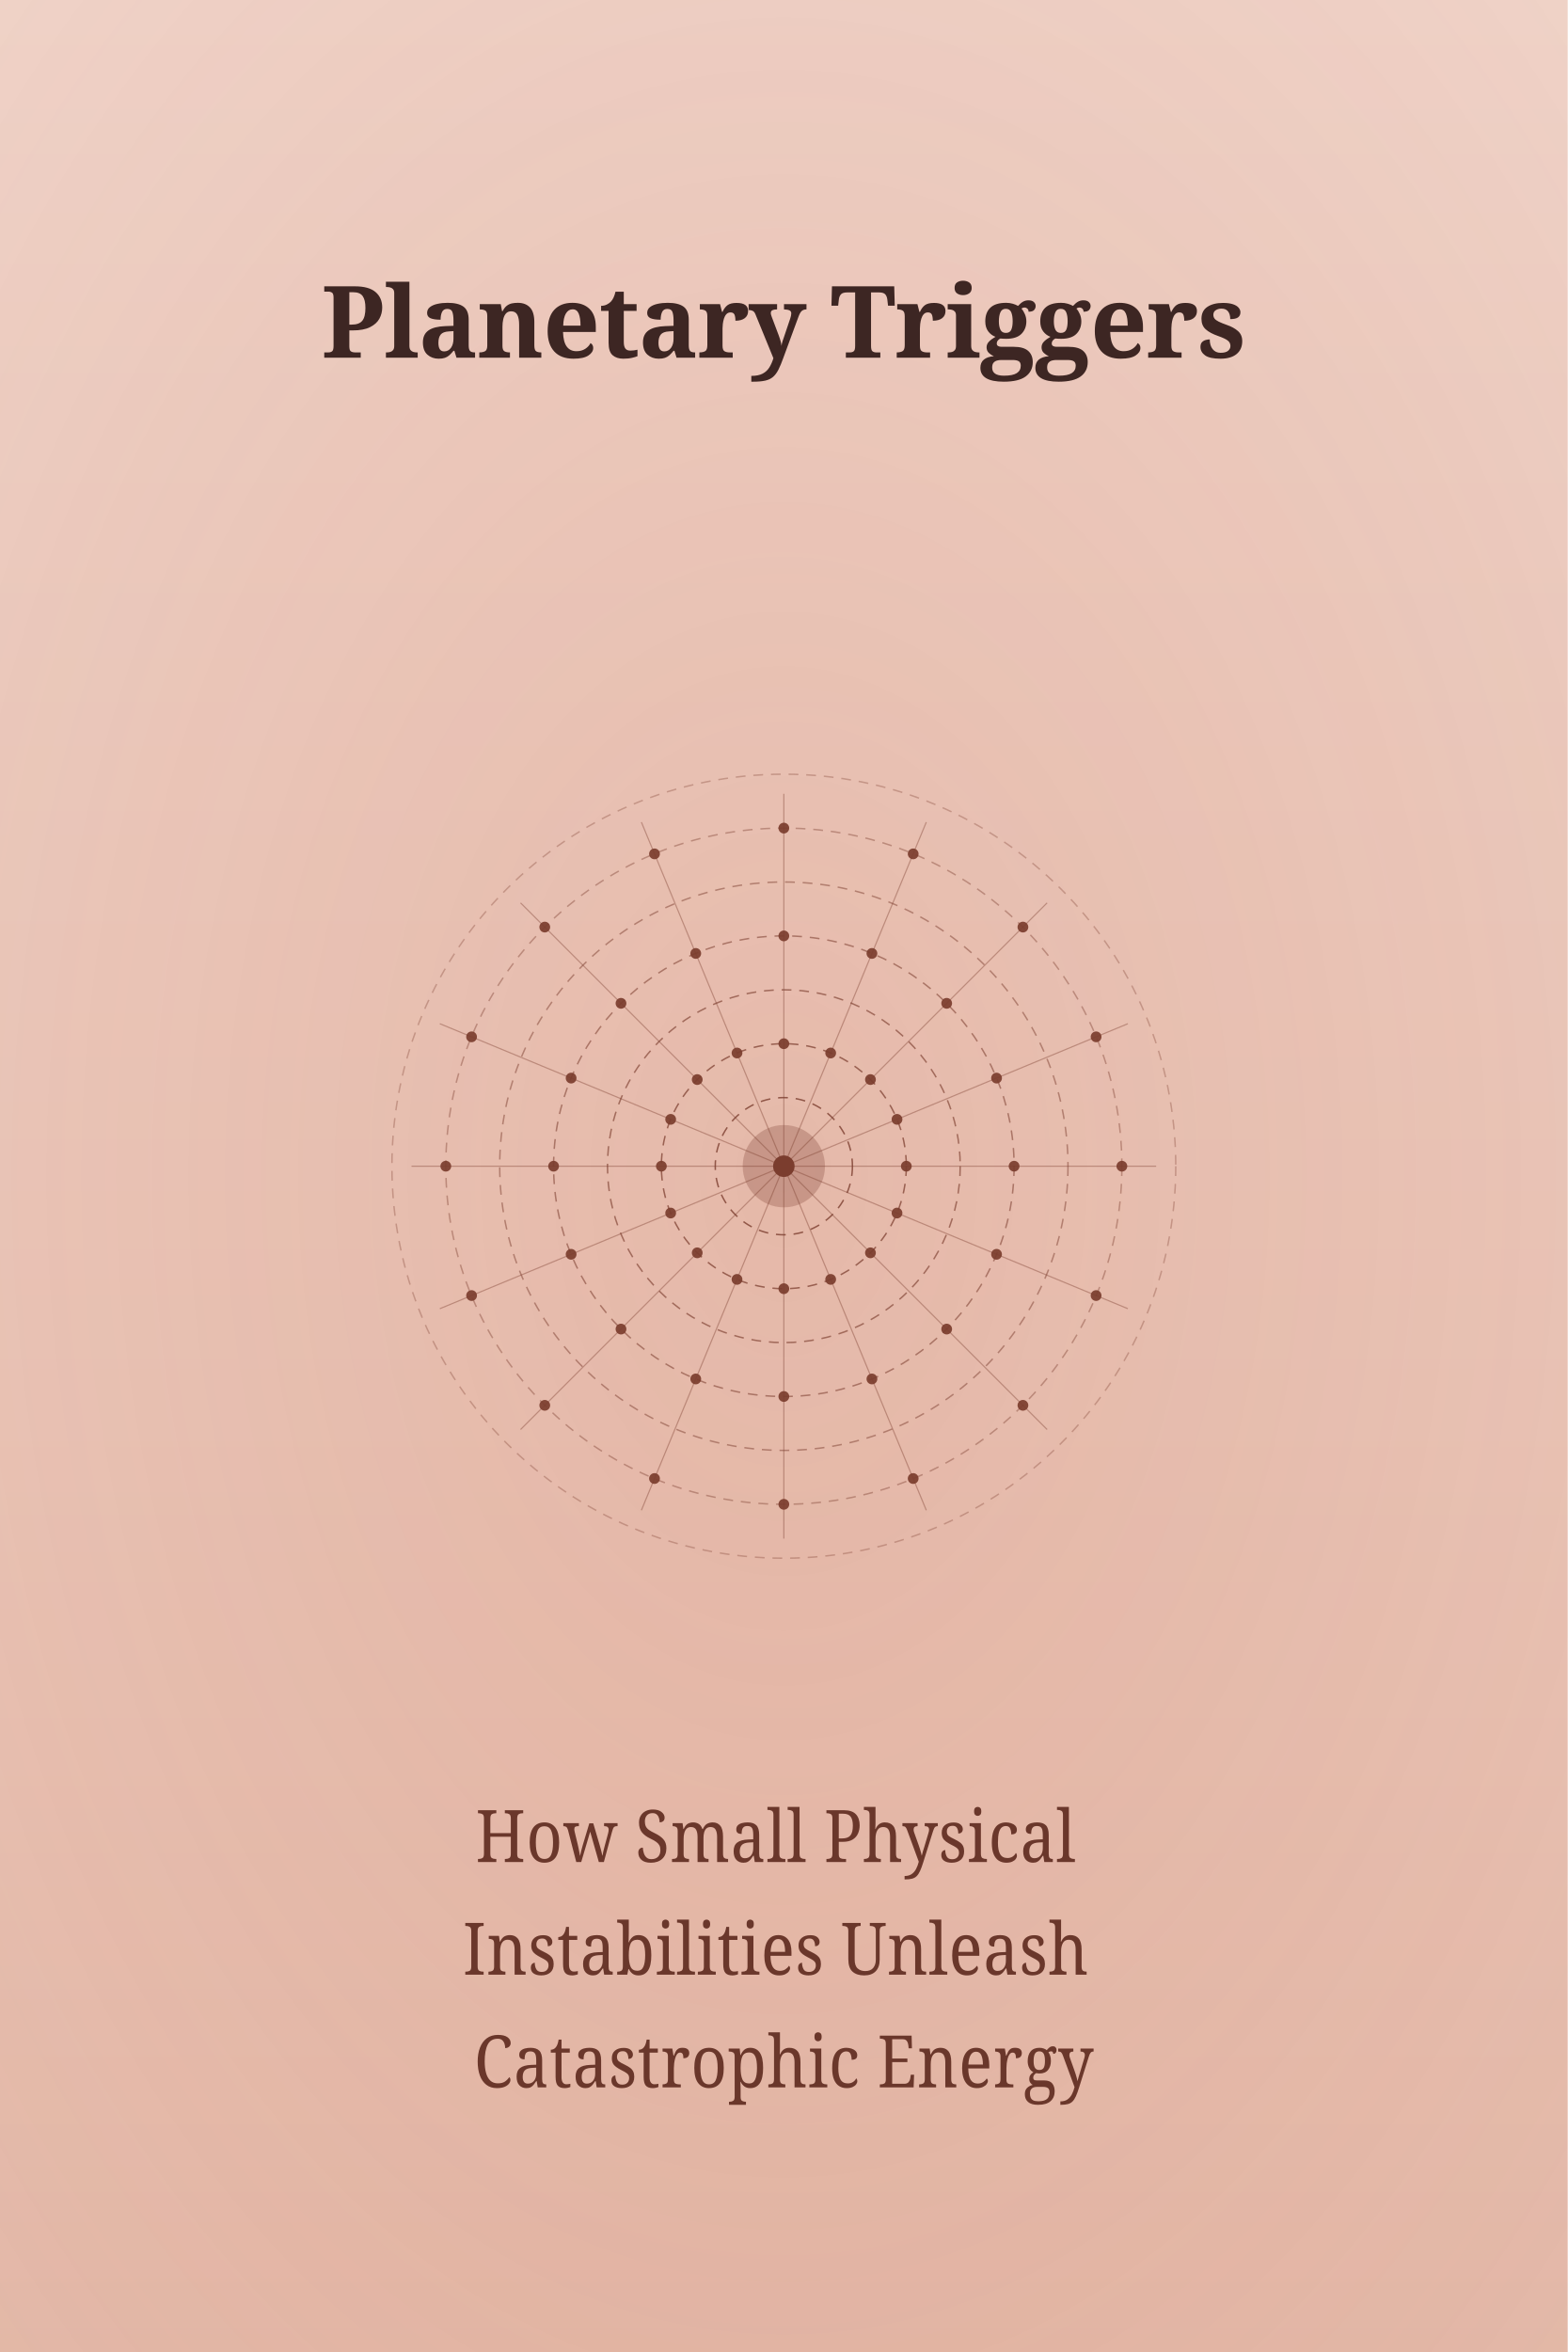
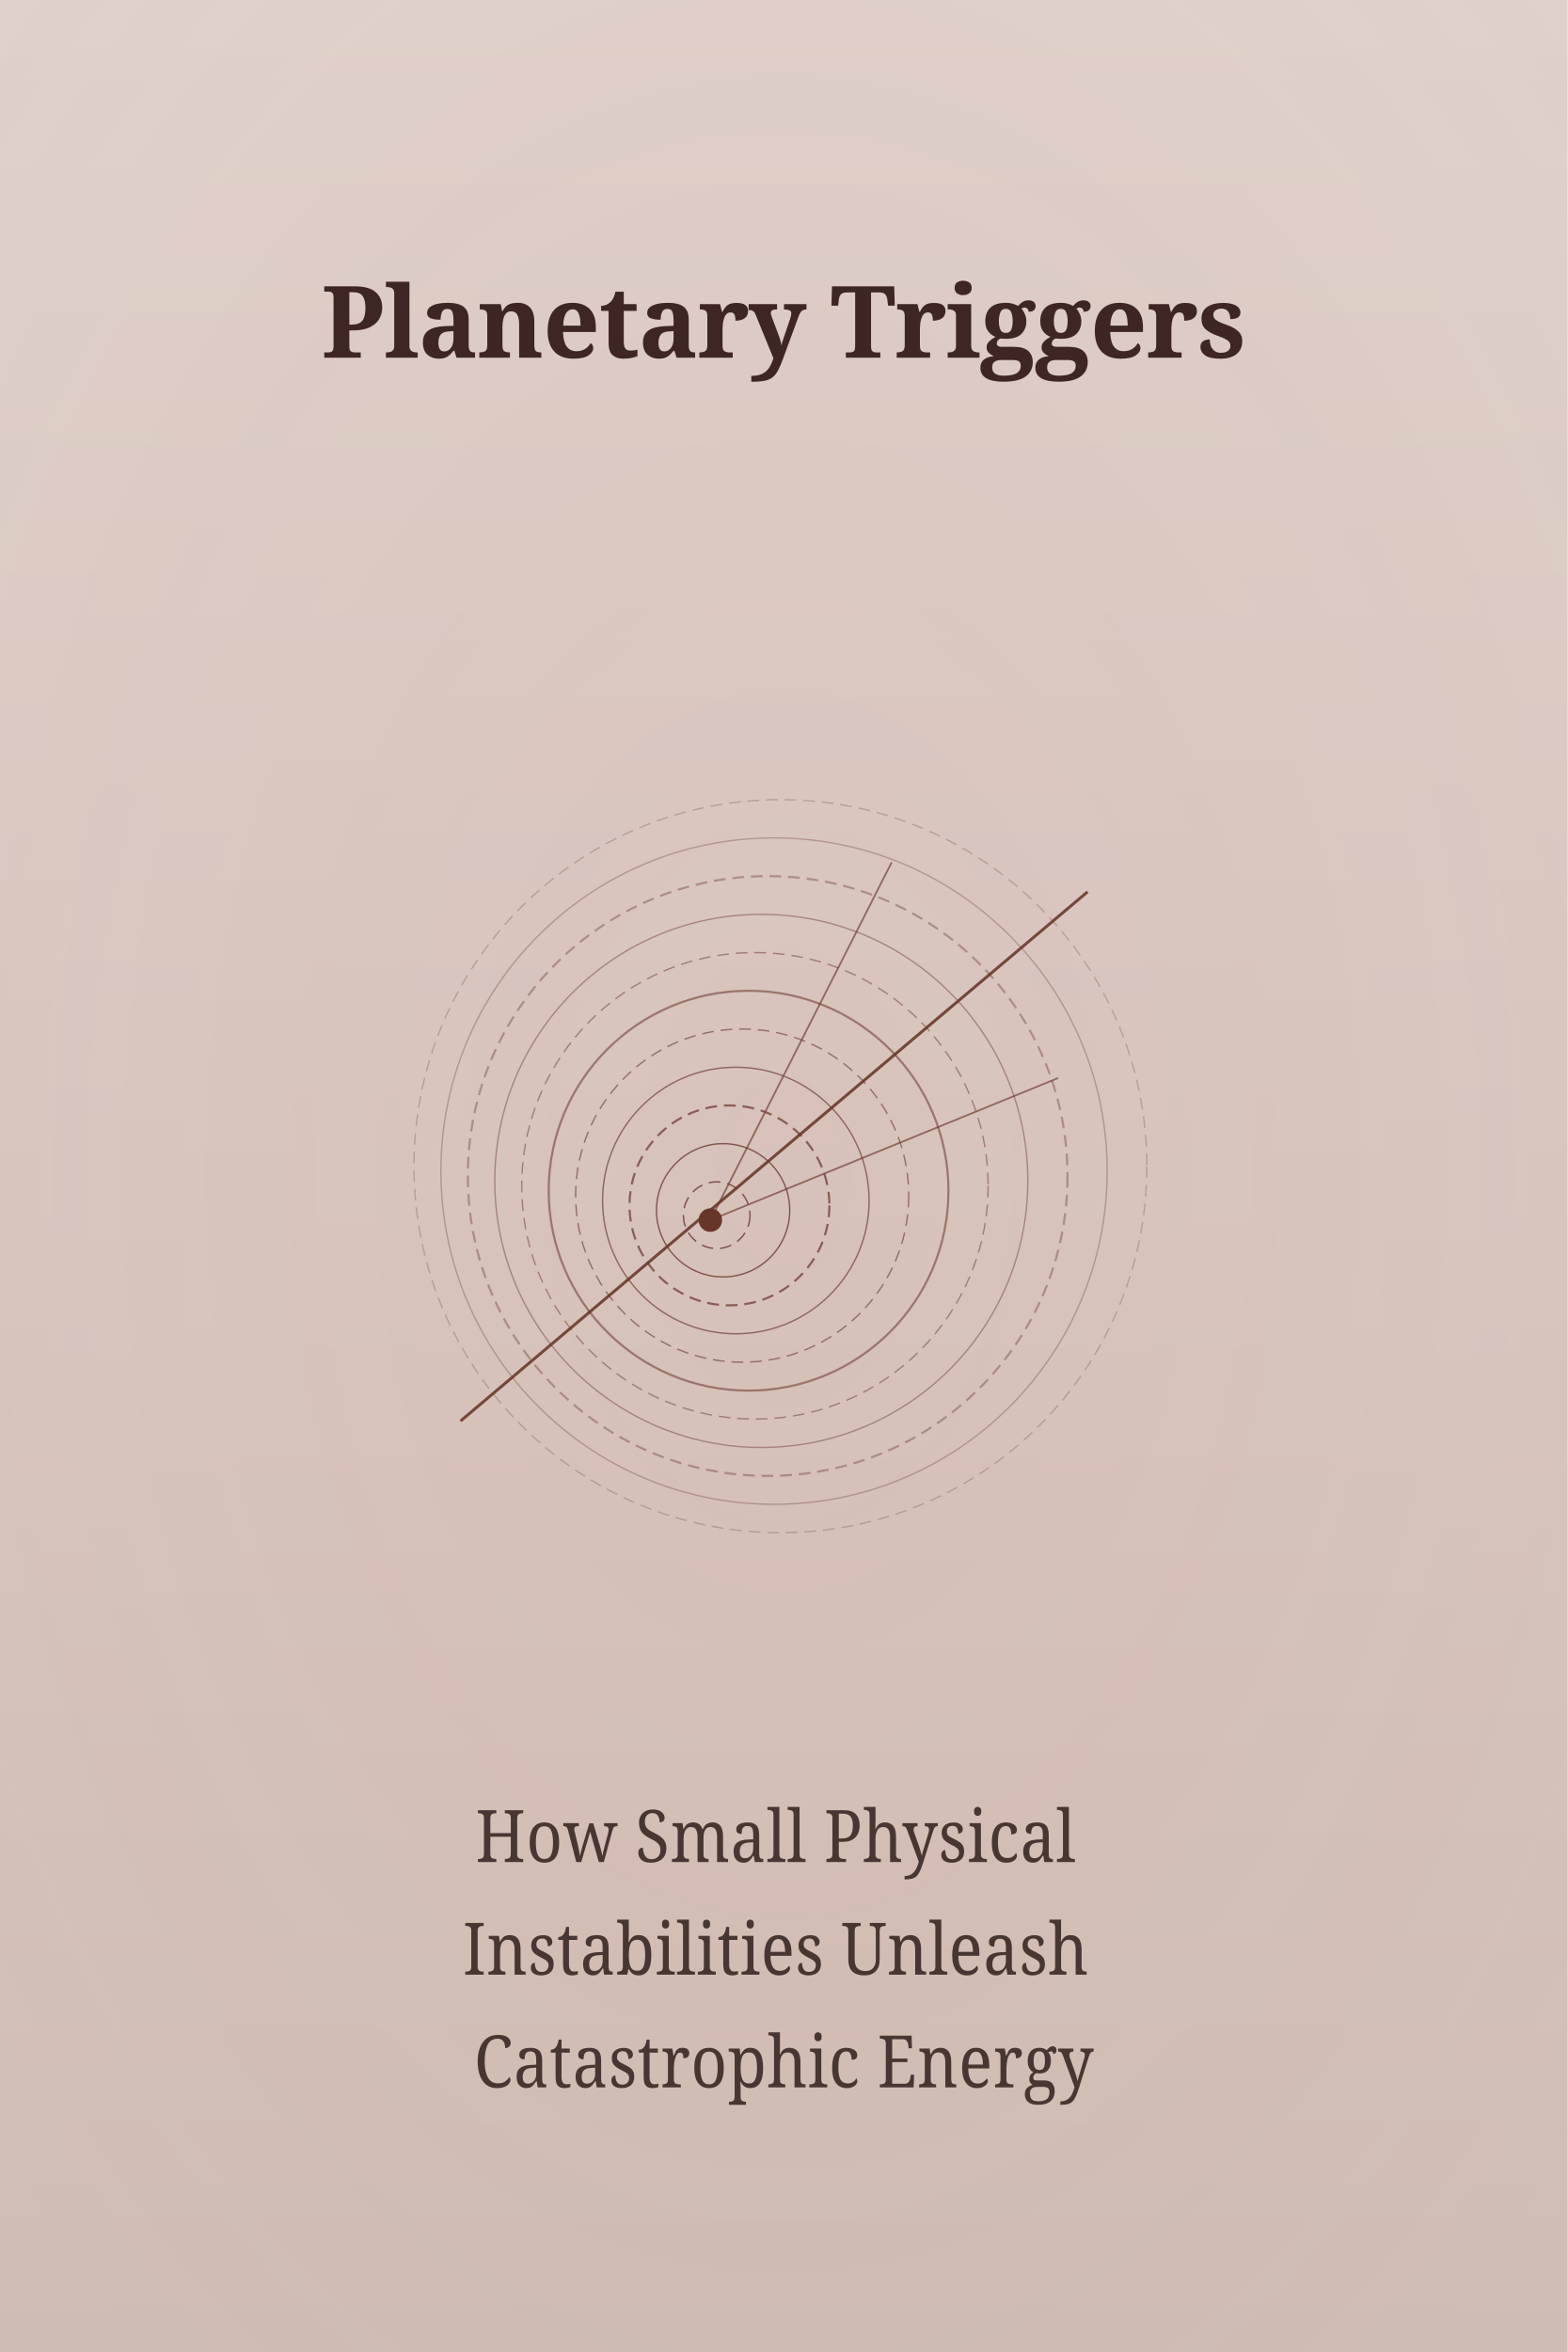
<svg xmlns="http://www.w3.org/2000/svg" viewBox="0 0 1600 2400" width="100%" height="100%">
  <defs>
    <linearGradient id="bg-planetary-triggers" x1="0%" y1="0%" x2="0%" y2="100%">
-       <stop offset="0%" stop-color="#f0d6cc" />
-       <stop offset="60%" stop-color="#eac9bc" />
-       <stop offset="100%" stop-color="#e4bbab" />
+       <stop offset="0%" stop-color="#dfd2cc" />
+       <stop offset="60%" stop-color="#d7c7c0" />
+       <stop offset="100%" stop-color="#cfbdb4" />
    </linearGradient>
    <radialGradient id="halo-planetary-triggers" cx="50%" cy="50%" r="75%">
-       <stop offset="0%" stop-color="#c95b3c" stop-opacity="0.16" />
-       <stop offset="55%" stop-color="#c95b3c" stop-opacity="0.09" />
-       <stop offset="100%" stop-color="#c95b3c" stop-opacity="0.03" />
+       <stop offset="0%" stop-color="#c95b3c" stop-opacity="0.06" />
+       <stop offset="55%" stop-color="#c95b3c" stop-opacity="0.03" />
+       <stop offset="100%" stop-color="#c95b3c" stop-opacity="0.00" />
    </radialGradient>
  </defs>
  <rect width="1600" height="2400" fill="url(#bg-planetary-triggers)" />
  <rect width="1600" height="2400" fill="url(#halo-planetary-triggers)" />
  <g text-anchor="middle">
    <text x="800" y="365" font-family="'Literata', Georgia, serif" font-size="102" font-weight="700" letter-spacing="-0.01em" fill="#3d2623">Planetary Triggers</text>
  </g>
-   <g class="emblem-network" transform="translate(0, -210)">
-     <circle cx="800" cy="1400" r="70" stroke="#7b3d2e" stroke-width="1.5" stroke-dasharray="10,8" fill="none" opacity="0.79" />
-     <circle cx="800" cy="1400" r="125" stroke="#7b3d2e" stroke-width="1.5" stroke-dasharray="10,8" fill="none" opacity="0.72" />
-     <circle cx="800" cy="1400" r="180" stroke="#7b3d2e" stroke-width="1.5" stroke-dasharray="10,8" fill="none" opacity="0.64" />
-     <circle cx="800" cy="1400" r="235" stroke="#7b3d2e" stroke-width="1.5" stroke-dasharray="10,8" fill="none" opacity="0.56" />
-     <circle cx="800" cy="1400" r="290" stroke="#7b3d2e" stroke-width="1.5" stroke-dasharray="10,8" fill="none" opacity="0.49" />
-     <circle cx="800" cy="1400" r="345" stroke="#7b3d2e" stroke-width="1.5" stroke-dasharray="10,8" fill="none" opacity="0.41" />
-     <circle cx="800" cy="1400" r="400" stroke="#7b3d2e" stroke-width="1.5" stroke-dasharray="10,8" fill="none" opacity="0.33" />
-     <line x1="800" y1="1400" x2="1180.0" y2="1400.0" stroke="#7b3d2e" stroke-width="1.2" opacity="0.40" />
-     <circle cx="925.0" cy="1400.0" r="5.5" fill="#7b3d2e" opacity="0.92" />
-     <circle cx="1035.0" cy="1400.0" r="5.5" fill="#7b3d2e" opacity="0.92" />
-     <circle cx="1145.0" cy="1400.0" r="5.5" fill="#7b3d2e" opacity="0.92" />
-     <line x1="800" y1="1400" x2="1151.1" y2="1545.4" stroke="#7b3d2e" stroke-width="1.2" opacity="0.40" />
-     <circle cx="915.5" cy="1447.8" r="5.5" fill="#7b3d2e" opacity="0.92" />
-     <circle cx="1017.1" cy="1489.9" r="5.5" fill="#7b3d2e" opacity="0.92" />
-     <circle cx="1118.7" cy="1532.0" r="5.5" fill="#7b3d2e" opacity="0.92" />
-     <line x1="800" y1="1400" x2="1068.7" y2="1668.7" stroke="#7b3d2e" stroke-width="1.2" opacity="0.40" />
-     <circle cx="888.4" cy="1488.4" r="5.5" fill="#7b3d2e" opacity="0.92" />
-     <circle cx="966.2" cy="1566.2" r="5.5" fill="#7b3d2e" opacity="0.92" />
-     <circle cx="1044.0" cy="1644.0" r="5.5" fill="#7b3d2e" opacity="0.92" />
-     <line x1="800" y1="1400" x2="945.4" y2="1751.1" stroke="#7b3d2e" stroke-width="1.2" opacity="0.40" />
-     <circle cx="847.8" cy="1515.5" r="5.5" fill="#7b3d2e" opacity="0.92" />
-     <circle cx="889.9" cy="1617.1" r="5.5" fill="#7b3d2e" opacity="0.92" />
-     <circle cx="932.0" cy="1718.7" r="5.5" fill="#7b3d2e" opacity="0.92" />
-     <line x1="800" y1="1400" x2="800.0" y2="1780.0" stroke="#7b3d2e" stroke-width="1.2" opacity="0.40" />
-     <circle cx="800.0" cy="1525.0" r="5.5" fill="#7b3d2e" opacity="0.92" />
-     <circle cx="800.0" cy="1635.0" r="5.5" fill="#7b3d2e" opacity="0.92" />
-     <circle cx="800.0" cy="1745.0" r="5.5" fill="#7b3d2e" opacity="0.92" />
-     <line x1="800" y1="1400" x2="654.6" y2="1751.1" stroke="#7b3d2e" stroke-width="1.2" opacity="0.40" />
-     <circle cx="752.2" cy="1515.5" r="5.5" fill="#7b3d2e" opacity="0.92" />
-     <circle cx="710.1" cy="1617.1" r="5.5" fill="#7b3d2e" opacity="0.92" />
-     <circle cx="668.0" cy="1718.7" r="5.5" fill="#7b3d2e" opacity="0.92" />
-     <line x1="800" y1="1400" x2="531.3" y2="1668.7" stroke="#7b3d2e" stroke-width="1.2" opacity="0.40" />
-     <circle cx="711.6" cy="1488.4" r="5.5" fill="#7b3d2e" opacity="0.92" />
-     <circle cx="633.8" cy="1566.2" r="5.5" fill="#7b3d2e" opacity="0.92" />
-     <circle cx="556.0" cy="1644.0" r="5.5" fill="#7b3d2e" opacity="0.92" />
-     <line x1="800" y1="1400" x2="448.9" y2="1545.4" stroke="#7b3d2e" stroke-width="1.2" opacity="0.40" />
-     <circle cx="684.5" cy="1447.8" r="5.5" fill="#7b3d2e" opacity="0.92" />
-     <circle cx="582.9" cy="1489.9" r="5.5" fill="#7b3d2e" opacity="0.92" />
-     <circle cx="481.3" cy="1532.0" r="5.5" fill="#7b3d2e" opacity="0.92" />
-     <line x1="800" y1="1400" x2="420.0" y2="1400.0" stroke="#7b3d2e" stroke-width="1.2" opacity="0.40" />
-     <circle cx="675.0" cy="1400.0" r="5.5" fill="#7b3d2e" opacity="0.92" />
-     <circle cx="565.0" cy="1400.0" r="5.5" fill="#7b3d2e" opacity="0.92" />
-     <circle cx="455.0" cy="1400.0" r="5.5" fill="#7b3d2e" opacity="0.92" />
-     <line x1="800" y1="1400" x2="448.9" y2="1254.6" stroke="#7b3d2e" stroke-width="1.2" opacity="0.40" />
-     <circle cx="684.5" cy="1352.2" r="5.5" fill="#7b3d2e" opacity="0.92" />
-     <circle cx="582.9" cy="1310.1" r="5.5" fill="#7b3d2e" opacity="0.92" />
-     <circle cx="481.3" cy="1268.0" r="5.5" fill="#7b3d2e" opacity="0.92" />
-     <line x1="800" y1="1400" x2="531.3" y2="1131.3" stroke="#7b3d2e" stroke-width="1.2" opacity="0.40" />
-     <circle cx="711.6" cy="1311.6" r="5.5" fill="#7b3d2e" opacity="0.92" />
-     <circle cx="633.8" cy="1233.8" r="5.5" fill="#7b3d2e" opacity="0.92" />
-     <circle cx="556.0" cy="1156.0" r="5.5" fill="#7b3d2e" opacity="0.92" />
-     <line x1="800" y1="1400" x2="654.6" y2="1048.9" stroke="#7b3d2e" stroke-width="1.2" opacity="0.40" />
-     <circle cx="752.2" cy="1284.5" r="5.5" fill="#7b3d2e" opacity="0.92" />
-     <circle cx="710.1" cy="1182.9" r="5.5" fill="#7b3d2e" opacity="0.92" />
-     <circle cx="668.0" cy="1081.3" r="5.5" fill="#7b3d2e" opacity="0.92" />
-     <line x1="800" y1="1400" x2="800.0" y2="1020.0" stroke="#7b3d2e" stroke-width="1.2" opacity="0.40" />
-     <circle cx="800.0" cy="1275.0" r="5.5" fill="#7b3d2e" opacity="0.92" />
-     <circle cx="800.0" cy="1165.0" r="5.5" fill="#7b3d2e" opacity="0.92" />
-     <circle cx="800.0" cy="1055.0" r="5.5" fill="#7b3d2e" opacity="0.92" />
-     <line x1="800" y1="1400" x2="945.4" y2="1048.9" stroke="#7b3d2e" stroke-width="1.2" opacity="0.40" />
-     <circle cx="847.8" cy="1284.5" r="5.5" fill="#7b3d2e" opacity="0.92" />
-     <circle cx="889.9" cy="1182.9" r="5.5" fill="#7b3d2e" opacity="0.92" />
-     <circle cx="932.0" cy="1081.3" r="5.5" fill="#7b3d2e" opacity="0.92" />
-     <line x1="800" y1="1400" x2="1068.7" y2="1131.3" stroke="#7b3d2e" stroke-width="1.2" opacity="0.40" />
-     <circle cx="888.4" cy="1311.6" r="5.5" fill="#7b3d2e" opacity="0.92" />
-     <circle cx="966.2" cy="1233.8" r="5.5" fill="#7b3d2e" opacity="0.92" />
-     <circle cx="1044.0" cy="1156.0" r="5.5" fill="#7b3d2e" opacity="0.92" />
-     <line x1="800" y1="1400" x2="1151.1" y2="1254.6" stroke="#7b3d2e" stroke-width="1.2" opacity="0.40" />
-     <circle cx="915.5" cy="1352.2" r="5.5" fill="#7b3d2e" opacity="0.92" />
-     <circle cx="1017.1" cy="1310.1" r="5.5" fill="#7b3d2e" opacity="0.92" />
-     <circle cx="1118.7" cy="1268.0" r="5.5" fill="#7b3d2e" opacity="0.92" />
-     <circle cx="800" cy="1400" r="42" fill="#7b3d2e" opacity="0.28" />
-     <circle cx="800" cy="1400" r="11" fill="#7b3d2e" />
+   <g class="emblem-seismic" transform="translate(0, -210)">
+     <circle cx="731.5" cy="1450.0" r="34" stroke="#67362a" stroke-width="1.4" stroke-dasharray="12,7" fill="none" opacity="0.82" />
+     <circle cx="738.0" cy="1445.0" r="68" stroke="#67362a" stroke-width="1.4" fill="none" opacity="0.77" />
+     <circle cx="744.5" cy="1440.0" r="102" stroke="#67362a" stroke-width="2.2" stroke-dasharray="12,7" fill="none" opacity="0.71" />
+     <circle cx="751.0" cy="1435.0" r="136" stroke="#67362a" stroke-width="1.4" fill="none" opacity="0.66" />
+     <circle cx="757.5" cy="1430.0" r="170" stroke="#67362a" stroke-width="1.4" stroke-dasharray="12,7" fill="none" opacity="0.60" />
+     <circle cx="764.0" cy="1425.0" r="204" stroke="#67362a" stroke-width="2.2" fill="none" opacity="0.55" />
+     <circle cx="770.5" cy="1420.0" r="238" stroke="#67362a" stroke-width="1.4" stroke-dasharray="12,7" fill="none" opacity="0.49" />
+     <circle cx="777.0" cy="1415.0" r="272" stroke="#67362a" stroke-width="1.4" fill="none" opacity="0.44" />
+     <circle cx="783.5" cy="1410.0" r="306" stroke="#67362a" stroke-width="2.2" stroke-dasharray="12,7" fill="none" opacity="0.39" />
+     <circle cx="790.0" cy="1405.0" r="340" stroke="#67362a" stroke-width="1.4" fill="none" opacity="0.33" />
+     <circle cx="796.5" cy="1400.0" r="374" stroke="#67362a" stroke-width="1.4" stroke-dasharray="12,7" fill="none" opacity="0.28" />
+     <line x1="470" y1="1660" x2="1110" y2="1120" stroke="#67362a" stroke-width="3.0" opacity="0.88" />
+     <line x1="725" y1="1455" x2="1080" y2="1310" stroke="#67362a" stroke-width="1.8" opacity="0.65" />
+     <line x1="725" y1="1455" x2="910" y2="1090" stroke="#67362a" stroke-width="1.8" opacity="0.65" />
+     <circle cx="725" cy="1455" r="12" fill="#67362a" />
  </g>
  <g text-anchor="middle" transform="translate(800, 0) scale(0.87, 1) translate(-800, 0)">
-     <text x="800" y="1900" font-family="'Literata', Georgia, serif" font-size="74" font-weight="400" letter-spacing="0.01em" fill="#6a372b">
+     <text x="800" y="1900" font-family="'Literata', Georgia, serif" font-size="74" font-weight="400" letter-spacing="0.01em" fill="#473631">
      <tspan x="800" dy="0">How Small Physical</tspan>
      <tspan x="800" dy="115">Instabilities Unleash</tspan>
      <tspan x="800" dy="115">Catastrophic Energy</tspan>
    </text>
  </g>
</svg>
